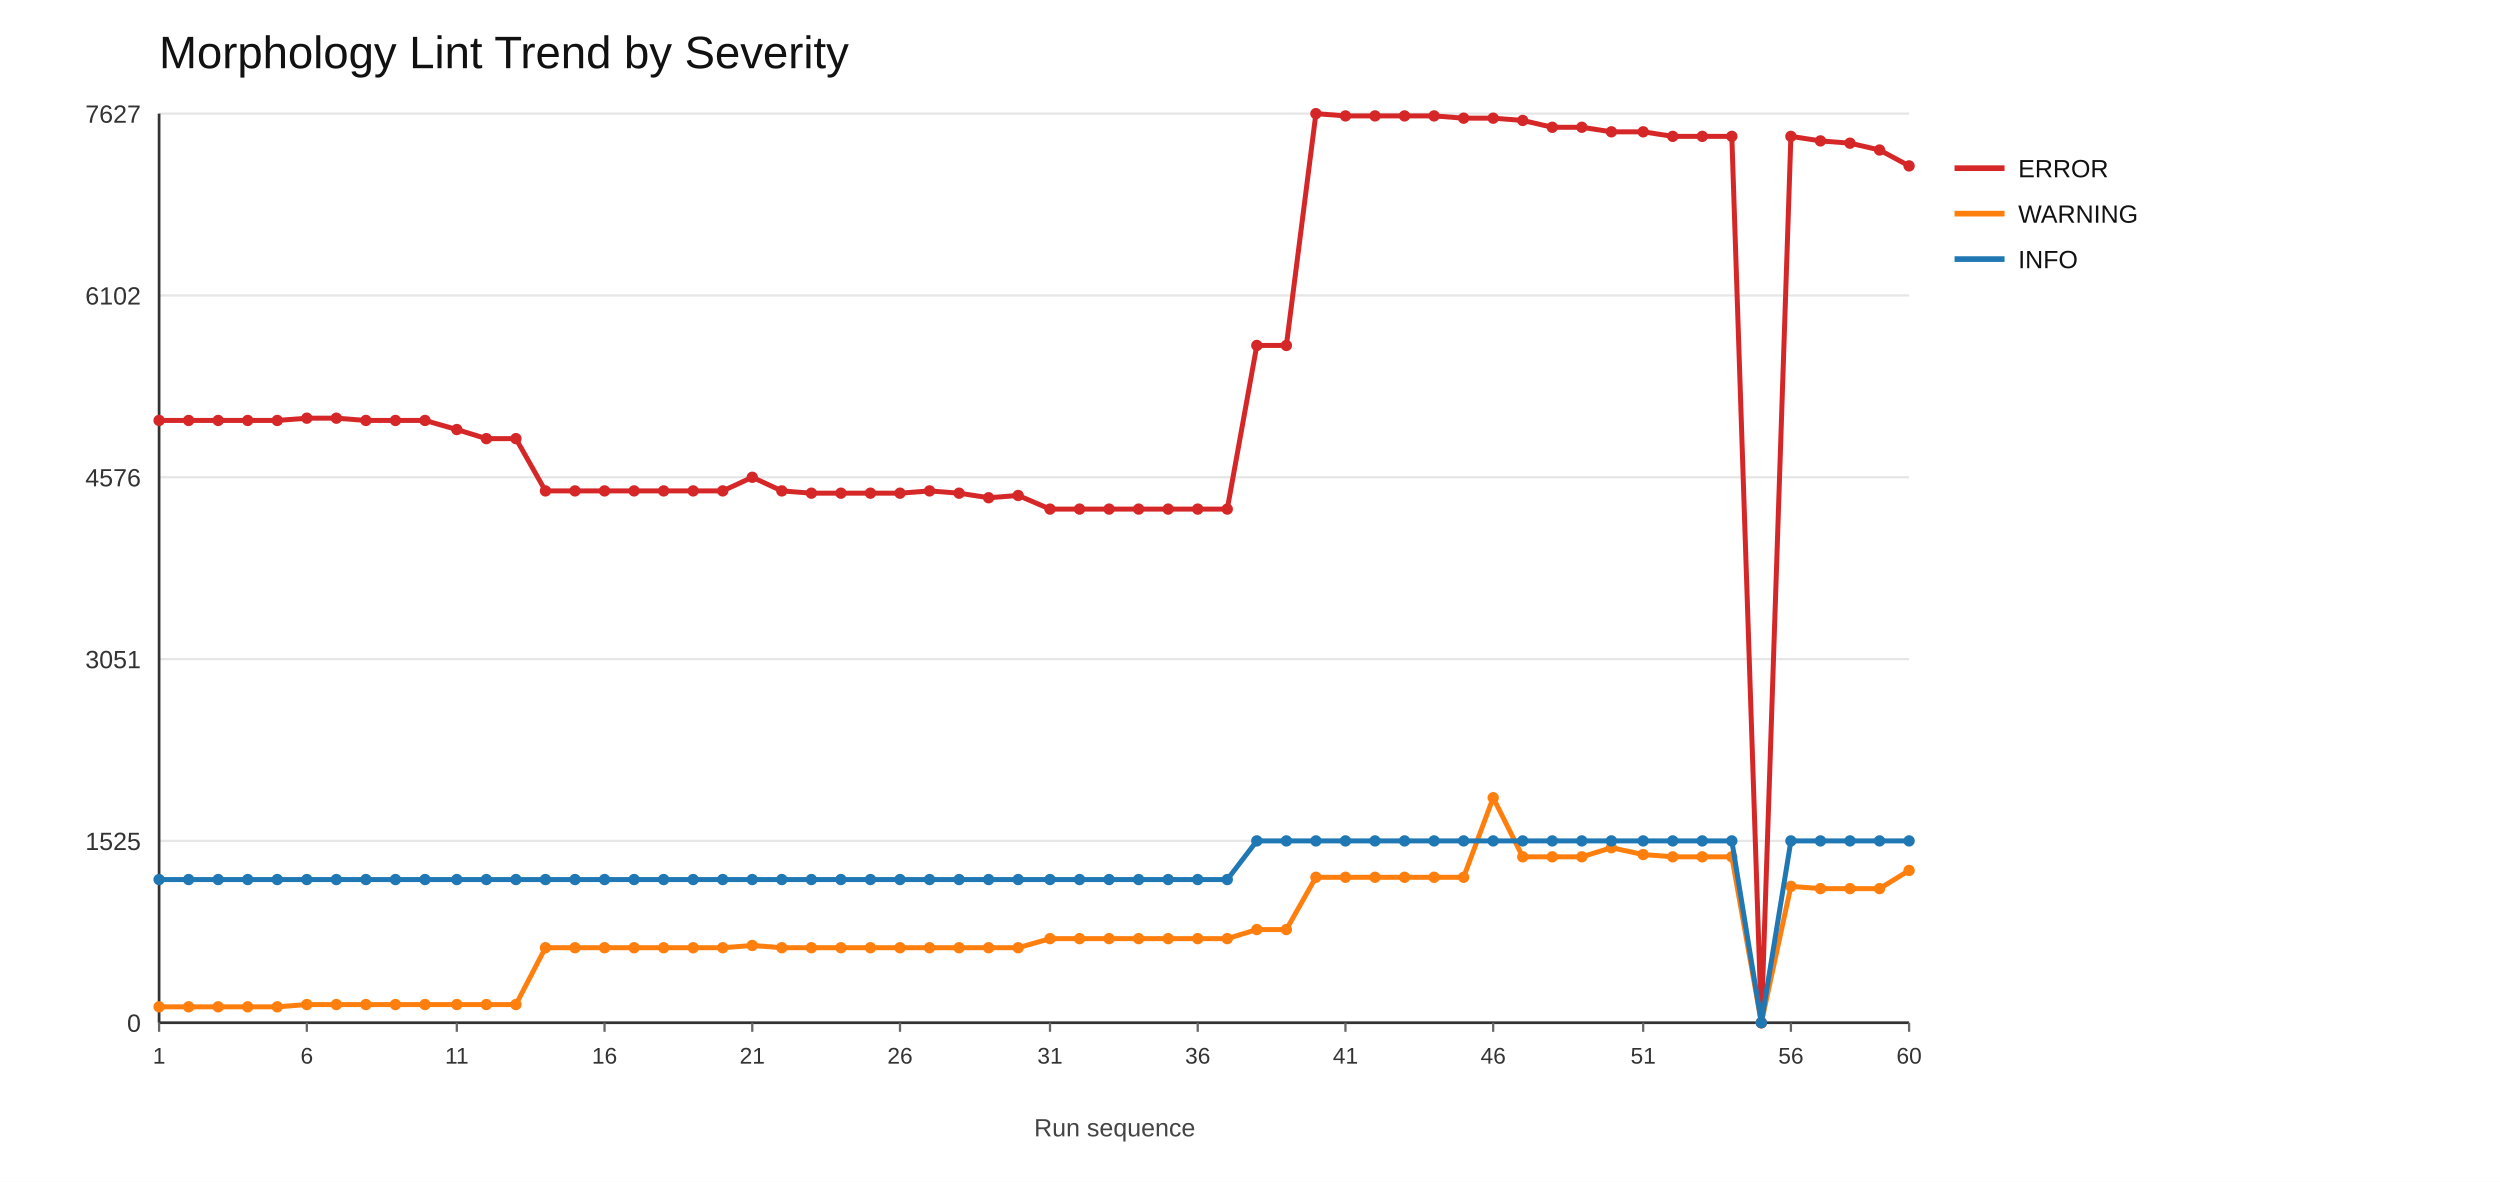
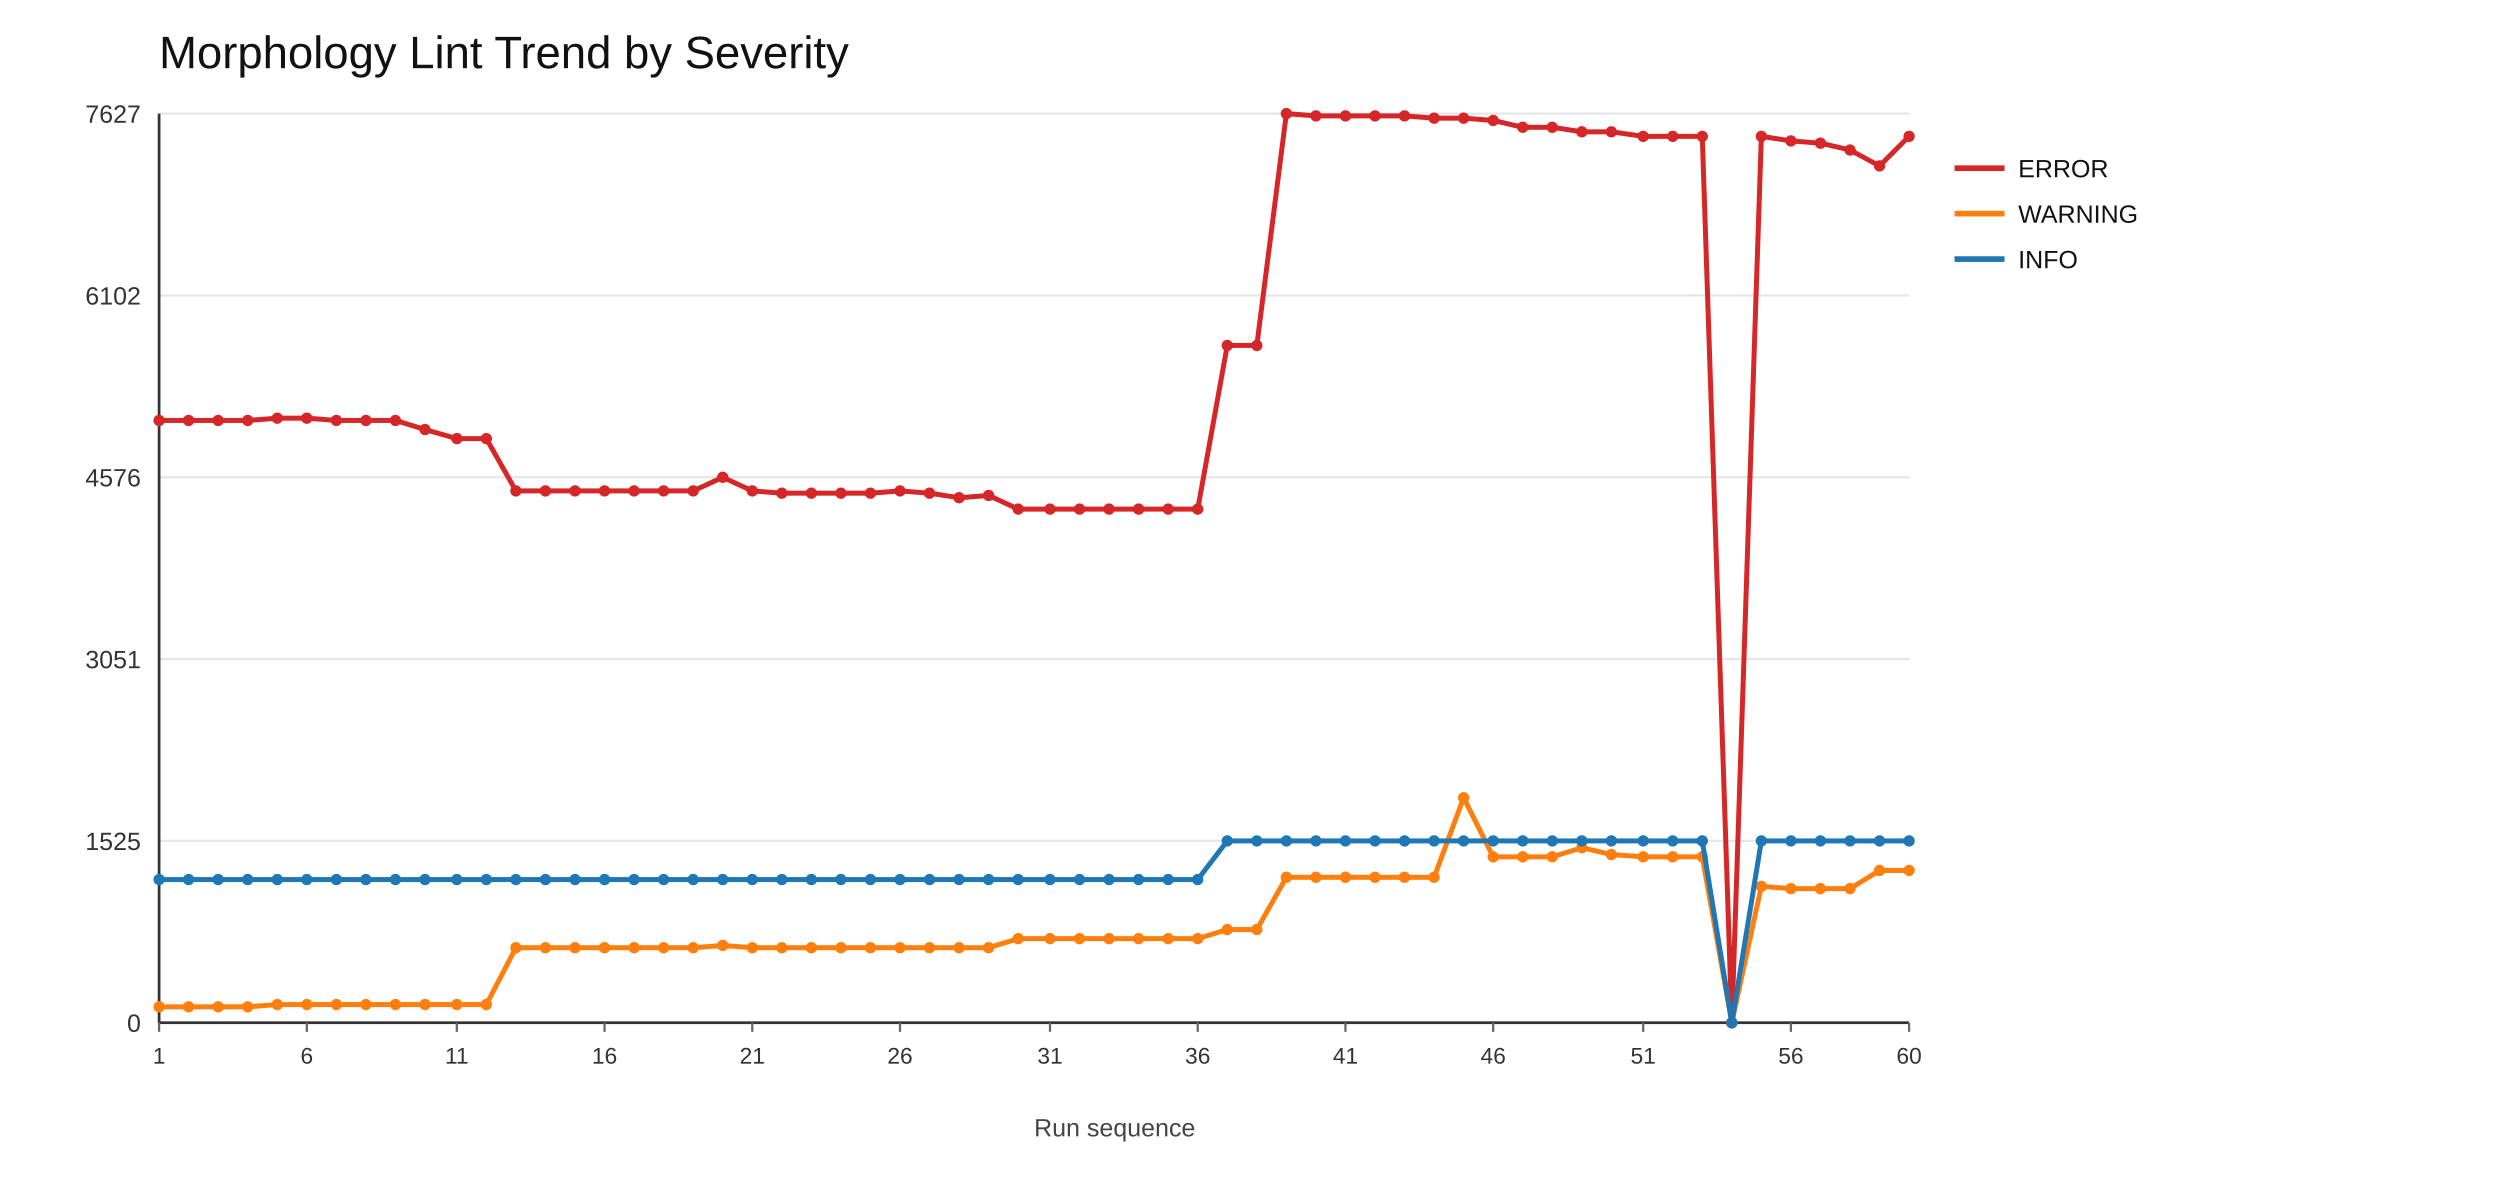
<svg xmlns="http://www.w3.org/2000/svg" width="1100" height="520">
  <rect x="0" y="0" width="1100" height="520" fill="#ffffff" />
  <text x="70" y="30" font-size="20" font-family="Arial" fill="#111">Morphology Lint Trend by Severity</text>
  <line x1="70" y1="450" x2="840" y2="450" stroke="#e6e6e6" stroke-width="1" />
  <text x="62" y="454" font-size="11" font-family="Arial" fill="#333" text-anchor="end">0</text>
  <line x1="70" y1="370" x2="840" y2="370" stroke="#e6e6e6" stroke-width="1" />
  <text x="62" y="374" font-size="11" font-family="Arial" fill="#333" text-anchor="end">1525</text>
  <line x1="70" y1="290" x2="840" y2="290" stroke="#e6e6e6" stroke-width="1" />
  <text x="62" y="294" font-size="11" font-family="Arial" fill="#333" text-anchor="end">3051</text>
  <line x1="70" y1="210" x2="840" y2="210" stroke="#e6e6e6" stroke-width="1" />
  <text x="62" y="214" font-size="11" font-family="Arial" fill="#333" text-anchor="end">4576</text>
  <line x1="70" y1="130" x2="840" y2="130" stroke="#e6e6e6" stroke-width="1" />
  <text x="62" y="134" font-size="11" font-family="Arial" fill="#333" text-anchor="end">6102</text>
  <line x1="70" y1="50" x2="840" y2="50" stroke="#e6e6e6" stroke-width="1" />
  <text x="62" y="54" font-size="11" font-family="Arial" fill="#333" text-anchor="end">7627</text>
  <line x1="70" y1="450" x2="840" y2="450" stroke="#333" stroke-width="1.2" />
  <line x1="70" y1="50" x2="70" y2="450" stroke="#333" stroke-width="1.2" />
  <line x1="70" y1="450" x2="70" y2="454" stroke="#666" stroke-width="1" />
  <text x="70" y="468" font-size="10" font-family="Arial" fill="#333" text-anchor="middle">1</text>
  <line x1="135" y1="450" x2="135" y2="454" stroke="#666" stroke-width="1" />
  <text x="135" y="468" font-size="10" font-family="Arial" fill="#333" text-anchor="middle">6</text>
  <line x1="201" y1="450" x2="201" y2="454" stroke="#666" stroke-width="1" />
  <text x="201" y="468" font-size="10" font-family="Arial" fill="#333" text-anchor="middle">11</text>
  <line x1="266" y1="450" x2="266" y2="454" stroke="#666" stroke-width="1" />
  <text x="266" y="468" font-size="10" font-family="Arial" fill="#333" text-anchor="middle">16</text>
  <line x1="331" y1="450" x2="331" y2="454" stroke="#666" stroke-width="1" />
  <text x="331" y="468" font-size="10" font-family="Arial" fill="#333" text-anchor="middle">21</text>
  <line x1="396" y1="450" x2="396" y2="454" stroke="#666" stroke-width="1" />
  <text x="396" y="468" font-size="10" font-family="Arial" fill="#333" text-anchor="middle">26</text>
  <line x1="462" y1="450" x2="462" y2="454" stroke="#666" stroke-width="1" />
  <text x="462" y="468" font-size="10" font-family="Arial" fill="#333" text-anchor="middle">31</text>
  <line x1="527" y1="450" x2="527" y2="454" stroke="#666" stroke-width="1" />
  <text x="527" y="468" font-size="10" font-family="Arial" fill="#333" text-anchor="middle">36</text>
  <line x1="592" y1="450" x2="592" y2="454" stroke="#666" stroke-width="1" />
  <text x="592" y="468" font-size="10" font-family="Arial" fill="#333" text-anchor="middle">41</text>
  <line x1="657" y1="450" x2="657" y2="454" stroke="#666" stroke-width="1" />
  <text x="657" y="468" font-size="10" font-family="Arial" fill="#333" text-anchor="middle">46</text>
  <line x1="723" y1="450" x2="723" y2="454" stroke="#666" stroke-width="1" />
  <text x="723" y="468" font-size="10" font-family="Arial" fill="#333" text-anchor="middle">51</text>
  <line x1="788" y1="450" x2="788" y2="454" stroke="#666" stroke-width="1" />
  <text x="788" y="468" font-size="10" font-family="Arial" fill="#333" text-anchor="middle">56</text>
  <line x1="840" y1="450" x2="840" y2="454" stroke="#666" stroke-width="1" />
  <text x="840" y="468" font-size="10" font-family="Arial" fill="#333" text-anchor="middle">60</text>
-   <polyline fill="none" stroke="#d62728" stroke-width="2.2" points="70,185 83,185 96,185 109,185 122,185 135,184 148,184 161,185 174,185 187,185 201,189 214,193 227,193 240,216 253,216 266,216 279,216 292,216 305,216 318,216 331,210 344,216 357,217 370,217 383,217 396,217 409,216 422,217 435,219 448,218 462,224 475,224 488,224 501,224 514,224 527,224 540,224 553,152 566,152 579,50 592,51 605,51 618,51 631,51 644,52 657,52 670,53 683,56 696,56 709,58 723,58 736,60 749,60 762,60 775,450 788,60 801,62 814,63 827,66 840,73" />
+   <polyline fill="none" stroke="#d62728" stroke-width="2.2" points="70,185 83,185 96,185 109,185 122,184 135,184 148,185 161,185 174,185 187,189 201,193 214,193 227,216 240,216 253,216 266,216 279,216 292,216 305,216 318,210 331,216 344,217 357,217 370,217 383,217 396,216 409,217 422,219 435,218 448,224 462,224 475,224 488,224 501,224 514,224 527,224 540,152 553,152 566,50 579,51 592,51 605,51 618,51 631,52 644,52 657,53 670,56 683,56 696,58 709,58 723,60 736,60 749,60 762,450 775,60 788,62 801,63 814,66 827,73 840,60" />
  <circle cx="70" cy="185" r="2.5" fill="#d62728" />
  <circle cx="83" cy="185" r="2.5" fill="#d62728" />
  <circle cx="96" cy="185" r="2.5" fill="#d62728" />
  <circle cx="109" cy="185" r="2.5" fill="#d62728" />
-   <circle cx="122" cy="185" r="2.5" fill="#d62728" />
+   <circle cx="122" cy="184" r="2.5" fill="#d62728" />
  <circle cx="135" cy="184" r="2.5" fill="#d62728" />
-   <circle cx="148" cy="184" r="2.5" fill="#d62728" />
+   <circle cx="148" cy="185" r="2.5" fill="#d62728" />
  <circle cx="161" cy="185" r="2.5" fill="#d62728" />
  <circle cx="174" cy="185" r="2.5" fill="#d62728" />
-   <circle cx="187" cy="185" r="2.5" fill="#d62728" />
-   <circle cx="201" cy="189" r="2.5" fill="#d62728" />
+   <circle cx="187" cy="189" r="2.5" fill="#d62728" />
+   <circle cx="201" cy="193" r="2.5" fill="#d62728" />
  <circle cx="214" cy="193" r="2.5" fill="#d62728" />
-   <circle cx="227" cy="193" r="2.5" fill="#d62728" />
+   <circle cx="227" cy="216" r="2.5" fill="#d62728" />
  <circle cx="240" cy="216" r="2.5" fill="#d62728" />
  <circle cx="253" cy="216" r="2.5" fill="#d62728" />
  <circle cx="266" cy="216" r="2.5" fill="#d62728" />
  <circle cx="279" cy="216" r="2.5" fill="#d62728" />
  <circle cx="292" cy="216" r="2.5" fill="#d62728" />
  <circle cx="305" cy="216" r="2.5" fill="#d62728" />
-   <circle cx="318" cy="216" r="2.5" fill="#d62728" />
-   <circle cx="331" cy="210" r="2.5" fill="#d62728" />
-   <circle cx="344" cy="216" r="2.5" fill="#d62728" />
+   <circle cx="318" cy="210" r="2.5" fill="#d62728" />
+   <circle cx="331" cy="216" r="2.5" fill="#d62728" />
+   <circle cx="344" cy="217" r="2.5" fill="#d62728" />
  <circle cx="357" cy="217" r="2.5" fill="#d62728" />
  <circle cx="370" cy="217" r="2.5" fill="#d62728" />
  <circle cx="383" cy="217" r="2.5" fill="#d62728" />
-   <circle cx="396" cy="217" r="2.5" fill="#d62728" />
-   <circle cx="409" cy="216" r="2.5" fill="#d62728" />
-   <circle cx="422" cy="217" r="2.5" fill="#d62728" />
-   <circle cx="435" cy="219" r="2.5" fill="#d62728" />
-   <circle cx="448" cy="218" r="2.5" fill="#d62728" />
+   <circle cx="396" cy="216" r="2.5" fill="#d62728" />
+   <circle cx="409" cy="217" r="2.5" fill="#d62728" />
+   <circle cx="422" cy="219" r="2.5" fill="#d62728" />
+   <circle cx="435" cy="218" r="2.5" fill="#d62728" />
+   <circle cx="448" cy="224" r="2.5" fill="#d62728" />
  <circle cx="462" cy="224" r="2.5" fill="#d62728" />
  <circle cx="475" cy="224" r="2.5" fill="#d62728" />
  <circle cx="488" cy="224" r="2.5" fill="#d62728" />
  <circle cx="501" cy="224" r="2.5" fill="#d62728" />
  <circle cx="514" cy="224" r="2.5" fill="#d62728" />
  <circle cx="527" cy="224" r="2.5" fill="#d62728" />
-   <circle cx="540" cy="224" r="2.5" fill="#d62728" />
+   <circle cx="540" cy="152" r="2.5" fill="#d62728" />
  <circle cx="553" cy="152" r="2.5" fill="#d62728" />
-   <circle cx="566" cy="152" r="2.5" fill="#d62728" />
-   <circle cx="579" cy="50" r="2.5" fill="#d62728" />
+   <circle cx="566" cy="50" r="2.5" fill="#d62728" />
+   <circle cx="579" cy="51" r="2.5" fill="#d62728" />
  <circle cx="592" cy="51" r="2.5" fill="#d62728" />
  <circle cx="605" cy="51" r="2.5" fill="#d62728" />
  <circle cx="618" cy="51" r="2.5" fill="#d62728" />
-   <circle cx="631" cy="51" r="2.5" fill="#d62728" />
+   <circle cx="631" cy="52" r="2.5" fill="#d62728" />
  <circle cx="644" cy="52" r="2.5" fill="#d62728" />
-   <circle cx="657" cy="52" r="2.5" fill="#d62728" />
-   <circle cx="670" cy="53" r="2.5" fill="#d62728" />
+   <circle cx="657" cy="53" r="2.5" fill="#d62728" />
+   <circle cx="670" cy="56" r="2.5" fill="#d62728" />
  <circle cx="683" cy="56" r="2.5" fill="#d62728" />
-   <circle cx="696" cy="56" r="2.5" fill="#d62728" />
+   <circle cx="696" cy="58" r="2.5" fill="#d62728" />
  <circle cx="709" cy="58" r="2.5" fill="#d62728" />
-   <circle cx="723" cy="58" r="2.5" fill="#d62728" />
+   <circle cx="723" cy="60" r="2.5" fill="#d62728" />
  <circle cx="736" cy="60" r="2.5" fill="#d62728" />
  <circle cx="749" cy="60" r="2.5" fill="#d62728" />
-   <circle cx="762" cy="60" r="2.5" fill="#d62728" />
-   <circle cx="775" cy="450" r="2.5" fill="#d62728" />
-   <circle cx="788" cy="60" r="2.5" fill="#d62728" />
-   <circle cx="801" cy="62" r="2.5" fill="#d62728" />
-   <circle cx="814" cy="63" r="2.5" fill="#d62728" />
-   <circle cx="827" cy="66" r="2.5" fill="#d62728" />
-   <circle cx="840" cy="73" r="2.5" fill="#d62728" />
+   <circle cx="762" cy="450" r="2.5" fill="#d62728" />
+   <circle cx="775" cy="60" r="2.5" fill="#d62728" />
+   <circle cx="788" cy="62" r="2.5" fill="#d62728" />
+   <circle cx="801" cy="63" r="2.5" fill="#d62728" />
+   <circle cx="814" cy="66" r="2.5" fill="#d62728" />
+   <circle cx="827" cy="73" r="2.5" fill="#d62728" />
+   <circle cx="840" cy="60" r="2.5" fill="#d62728" />
  <line x1="860" y1="74" x2="882" y2="74" stroke="#d62728" stroke-width="2.5" />
  <text x="888" y="78" font-size="11" font-family="Arial" fill="#111">ERROR</text>
-   <polyline fill="none" stroke="#ff7f0e" stroke-width="2.2" points="70,443 83,443 96,443 109,443 122,443 135,442 148,442 161,442 174,442 187,442 201,442 214,442 227,442 240,417 253,417 266,417 279,417 292,417 305,417 318,417 331,416 344,417 357,417 370,417 383,417 396,417 409,417 422,417 435,417 448,417 462,413 475,413 488,413 501,413 514,413 527,413 540,413 553,409 566,409 579,386 592,386 605,386 618,386 631,386 644,386 657,351 670,377 683,377 696,377 709,373 723,376 736,377 749,377 762,377 775,450 788,390 801,391 814,391 827,391 840,383" />
+   <polyline fill="none" stroke="#ff7f0e" stroke-width="2.2" points="70,443 83,443 96,443 109,443 122,442 135,442 148,442 161,442 174,442 187,442 201,442 214,442 227,417 240,417 253,417 266,417 279,417 292,417 305,417 318,416 331,417 344,417 357,417 370,417 383,417 396,417 409,417 422,417 435,417 448,413 462,413 475,413 488,413 501,413 514,413 527,413 540,409 553,409 566,386 579,386 592,386 605,386 618,386 631,386 644,351 657,377 670,377 683,377 696,373 709,376 723,377 736,377 749,377 762,450 775,390 788,391 801,391 814,391 827,383 840,383" />
  <circle cx="70" cy="443" r="2.5" fill="#ff7f0e" />
  <circle cx="83" cy="443" r="2.5" fill="#ff7f0e" />
  <circle cx="96" cy="443" r="2.5" fill="#ff7f0e" />
  <circle cx="109" cy="443" r="2.5" fill="#ff7f0e" />
-   <circle cx="122" cy="443" r="2.5" fill="#ff7f0e" />
+   <circle cx="122" cy="442" r="2.5" fill="#ff7f0e" />
  <circle cx="135" cy="442" r="2.5" fill="#ff7f0e" />
  <circle cx="148" cy="442" r="2.5" fill="#ff7f0e" />
  <circle cx="161" cy="442" r="2.5" fill="#ff7f0e" />
  <circle cx="174" cy="442" r="2.5" fill="#ff7f0e" />
  <circle cx="187" cy="442" r="2.5" fill="#ff7f0e" />
  <circle cx="201" cy="442" r="2.5" fill="#ff7f0e" />
  <circle cx="214" cy="442" r="2.5" fill="#ff7f0e" />
-   <circle cx="227" cy="442" r="2.5" fill="#ff7f0e" />
+   <circle cx="227" cy="417" r="2.5" fill="#ff7f0e" />
  <circle cx="240" cy="417" r="2.5" fill="#ff7f0e" />
  <circle cx="253" cy="417" r="2.5" fill="#ff7f0e" />
  <circle cx="266" cy="417" r="2.5" fill="#ff7f0e" />
  <circle cx="279" cy="417" r="2.5" fill="#ff7f0e" />
  <circle cx="292" cy="417" r="2.5" fill="#ff7f0e" />
  <circle cx="305" cy="417" r="2.5" fill="#ff7f0e" />
-   <circle cx="318" cy="417" r="2.5" fill="#ff7f0e" />
-   <circle cx="331" cy="416" r="2.5" fill="#ff7f0e" />
+   <circle cx="318" cy="416" r="2.5" fill="#ff7f0e" />
+   <circle cx="331" cy="417" r="2.5" fill="#ff7f0e" />
  <circle cx="344" cy="417" r="2.5" fill="#ff7f0e" />
  <circle cx="357" cy="417" r="2.5" fill="#ff7f0e" />
  <circle cx="370" cy="417" r="2.5" fill="#ff7f0e" />
  <circle cx="383" cy="417" r="2.5" fill="#ff7f0e" />
  <circle cx="396" cy="417" r="2.5" fill="#ff7f0e" />
  <circle cx="409" cy="417" r="2.5" fill="#ff7f0e" />
  <circle cx="422" cy="417" r="2.5" fill="#ff7f0e" />
  <circle cx="435" cy="417" r="2.5" fill="#ff7f0e" />
-   <circle cx="448" cy="417" r="2.5" fill="#ff7f0e" />
+   <circle cx="448" cy="413" r="2.5" fill="#ff7f0e" />
  <circle cx="462" cy="413" r="2.5" fill="#ff7f0e" />
  <circle cx="475" cy="413" r="2.5" fill="#ff7f0e" />
  <circle cx="488" cy="413" r="2.5" fill="#ff7f0e" />
  <circle cx="501" cy="413" r="2.5" fill="#ff7f0e" />
  <circle cx="514" cy="413" r="2.5" fill="#ff7f0e" />
  <circle cx="527" cy="413" r="2.5" fill="#ff7f0e" />
-   <circle cx="540" cy="413" r="2.5" fill="#ff7f0e" />
+   <circle cx="540" cy="409" r="2.5" fill="#ff7f0e" />
  <circle cx="553" cy="409" r="2.5" fill="#ff7f0e" />
-   <circle cx="566" cy="409" r="2.5" fill="#ff7f0e" />
+   <circle cx="566" cy="386" r="2.5" fill="#ff7f0e" />
  <circle cx="579" cy="386" r="2.5" fill="#ff7f0e" />
  <circle cx="592" cy="386" r="2.5" fill="#ff7f0e" />
  <circle cx="605" cy="386" r="2.5" fill="#ff7f0e" />
  <circle cx="618" cy="386" r="2.5" fill="#ff7f0e" />
  <circle cx="631" cy="386" r="2.5" fill="#ff7f0e" />
-   <circle cx="644" cy="386" r="2.5" fill="#ff7f0e" />
-   <circle cx="657" cy="351" r="2.5" fill="#ff7f0e" />
+   <circle cx="644" cy="351" r="2.5" fill="#ff7f0e" />
+   <circle cx="657" cy="377" r="2.5" fill="#ff7f0e" />
  <circle cx="670" cy="377" r="2.5" fill="#ff7f0e" />
  <circle cx="683" cy="377" r="2.5" fill="#ff7f0e" />
-   <circle cx="696" cy="377" r="2.5" fill="#ff7f0e" />
-   <circle cx="709" cy="373" r="2.5" fill="#ff7f0e" />
-   <circle cx="723" cy="376" r="2.5" fill="#ff7f0e" />
+   <circle cx="696" cy="373" r="2.5" fill="#ff7f0e" />
+   <circle cx="709" cy="376" r="2.5" fill="#ff7f0e" />
+   <circle cx="723" cy="377" r="2.5" fill="#ff7f0e" />
  <circle cx="736" cy="377" r="2.5" fill="#ff7f0e" />
  <circle cx="749" cy="377" r="2.5" fill="#ff7f0e" />
-   <circle cx="762" cy="377" r="2.5" fill="#ff7f0e" />
-   <circle cx="775" cy="450" r="2.5" fill="#ff7f0e" />
-   <circle cx="788" cy="390" r="2.5" fill="#ff7f0e" />
+   <circle cx="762" cy="450" r="2.5" fill="#ff7f0e" />
+   <circle cx="775" cy="390" r="2.5" fill="#ff7f0e" />
+   <circle cx="788" cy="391" r="2.5" fill="#ff7f0e" />
  <circle cx="801" cy="391" r="2.5" fill="#ff7f0e" />
  <circle cx="814" cy="391" r="2.5" fill="#ff7f0e" />
-   <circle cx="827" cy="391" r="2.5" fill="#ff7f0e" />
+   <circle cx="827" cy="383" r="2.5" fill="#ff7f0e" />
  <circle cx="840" cy="383" r="2.5" fill="#ff7f0e" />
  <line x1="860" y1="94" x2="882" y2="94" stroke="#ff7f0e" stroke-width="2.5" />
  <text x="888" y="98" font-size="11" font-family="Arial" fill="#111">WARNING</text>
-   <polyline fill="none" stroke="#1f77b4" stroke-width="2.2" points="70,387 83,387 96,387 109,387 122,387 135,387 148,387 161,387 174,387 187,387 201,387 214,387 227,387 240,387 253,387 266,387 279,387 292,387 305,387 318,387 331,387 344,387 357,387 370,387 383,387 396,387 409,387 422,387 435,387 448,387 462,387 475,387 488,387 501,387 514,387 527,387 540,387 553,370 566,370 579,370 592,370 605,370 618,370 631,370 644,370 657,370 670,370 683,370 696,370 709,370 723,370 736,370 749,370 762,370 775,450 788,370 801,370 814,370 827,370 840,370" />
+   <polyline fill="none" stroke="#1f77b4" stroke-width="2.2" points="70,387 83,387 96,387 109,387 122,387 135,387 148,387 161,387 174,387 187,387 201,387 214,387 227,387 240,387 253,387 266,387 279,387 292,387 305,387 318,387 331,387 344,387 357,387 370,387 383,387 396,387 409,387 422,387 435,387 448,387 462,387 475,387 488,387 501,387 514,387 527,387 540,370 553,370 566,370 579,370 592,370 605,370 618,370 631,370 644,370 657,370 670,370 683,370 696,370 709,370 723,370 736,370 749,370 762,450 775,370 788,370 801,370 814,370 827,370 840,370" />
  <circle cx="70" cy="387" r="2.5" fill="#1f77b4" />
  <circle cx="83" cy="387" r="2.5" fill="#1f77b4" />
  <circle cx="96" cy="387" r="2.5" fill="#1f77b4" />
  <circle cx="109" cy="387" r="2.5" fill="#1f77b4" />
  <circle cx="122" cy="387" r="2.5" fill="#1f77b4" />
  <circle cx="135" cy="387" r="2.5" fill="#1f77b4" />
  <circle cx="148" cy="387" r="2.5" fill="#1f77b4" />
  <circle cx="161" cy="387" r="2.5" fill="#1f77b4" />
  <circle cx="174" cy="387" r="2.5" fill="#1f77b4" />
  <circle cx="187" cy="387" r="2.5" fill="#1f77b4" />
  <circle cx="201" cy="387" r="2.5" fill="#1f77b4" />
  <circle cx="214" cy="387" r="2.5" fill="#1f77b4" />
  <circle cx="227" cy="387" r="2.5" fill="#1f77b4" />
  <circle cx="240" cy="387" r="2.5" fill="#1f77b4" />
  <circle cx="253" cy="387" r="2.5" fill="#1f77b4" />
  <circle cx="266" cy="387" r="2.5" fill="#1f77b4" />
  <circle cx="279" cy="387" r="2.5" fill="#1f77b4" />
  <circle cx="292" cy="387" r="2.5" fill="#1f77b4" />
  <circle cx="305" cy="387" r="2.5" fill="#1f77b4" />
  <circle cx="318" cy="387" r="2.5" fill="#1f77b4" />
  <circle cx="331" cy="387" r="2.5" fill="#1f77b4" />
  <circle cx="344" cy="387" r="2.5" fill="#1f77b4" />
  <circle cx="357" cy="387" r="2.5" fill="#1f77b4" />
  <circle cx="370" cy="387" r="2.5" fill="#1f77b4" />
  <circle cx="383" cy="387" r="2.5" fill="#1f77b4" />
  <circle cx="396" cy="387" r="2.5" fill="#1f77b4" />
  <circle cx="409" cy="387" r="2.5" fill="#1f77b4" />
  <circle cx="422" cy="387" r="2.5" fill="#1f77b4" />
  <circle cx="435" cy="387" r="2.5" fill="#1f77b4" />
  <circle cx="448" cy="387" r="2.5" fill="#1f77b4" />
  <circle cx="462" cy="387" r="2.5" fill="#1f77b4" />
  <circle cx="475" cy="387" r="2.5" fill="#1f77b4" />
  <circle cx="488" cy="387" r="2.5" fill="#1f77b4" />
  <circle cx="501" cy="387" r="2.5" fill="#1f77b4" />
  <circle cx="514" cy="387" r="2.5" fill="#1f77b4" />
  <circle cx="527" cy="387" r="2.5" fill="#1f77b4" />
-   <circle cx="540" cy="387" r="2.5" fill="#1f77b4" />
+   <circle cx="540" cy="370" r="2.5" fill="#1f77b4" />
  <circle cx="553" cy="370" r="2.5" fill="#1f77b4" />
  <circle cx="566" cy="370" r="2.5" fill="#1f77b4" />
  <circle cx="579" cy="370" r="2.5" fill="#1f77b4" />
  <circle cx="592" cy="370" r="2.5" fill="#1f77b4" />
  <circle cx="605" cy="370" r="2.5" fill="#1f77b4" />
  <circle cx="618" cy="370" r="2.5" fill="#1f77b4" />
  <circle cx="631" cy="370" r="2.5" fill="#1f77b4" />
  <circle cx="644" cy="370" r="2.5" fill="#1f77b4" />
  <circle cx="657" cy="370" r="2.5" fill="#1f77b4" />
  <circle cx="670" cy="370" r="2.5" fill="#1f77b4" />
  <circle cx="683" cy="370" r="2.5" fill="#1f77b4" />
  <circle cx="696" cy="370" r="2.5" fill="#1f77b4" />
  <circle cx="709" cy="370" r="2.5" fill="#1f77b4" />
  <circle cx="723" cy="370" r="2.5" fill="#1f77b4" />
  <circle cx="736" cy="370" r="2.5" fill="#1f77b4" />
  <circle cx="749" cy="370" r="2.5" fill="#1f77b4" />
-   <circle cx="762" cy="370" r="2.5" fill="#1f77b4" />
-   <circle cx="775" cy="450" r="2.5" fill="#1f77b4" />
+   <circle cx="762" cy="450" r="2.5" fill="#1f77b4" />
+   <circle cx="775" cy="370" r="2.5" fill="#1f77b4" />
  <circle cx="788" cy="370" r="2.5" fill="#1f77b4" />
  <circle cx="801" cy="370" r="2.5" fill="#1f77b4" />
  <circle cx="814" cy="370" r="2.5" fill="#1f77b4" />
  <circle cx="827" cy="370" r="2.5" fill="#1f77b4" />
  <circle cx="840" cy="370" r="2.5" fill="#1f77b4" />
  <line x1="860" y1="114" x2="882" y2="114" stroke="#1f77b4" stroke-width="2.5" />
  <text x="888" y="118" font-size="11" font-family="Arial" fill="#111">INFO</text>
  <text x="455" y="500" font-size="11" font-family="Arial" fill="#444">Run sequence</text>
</svg>
